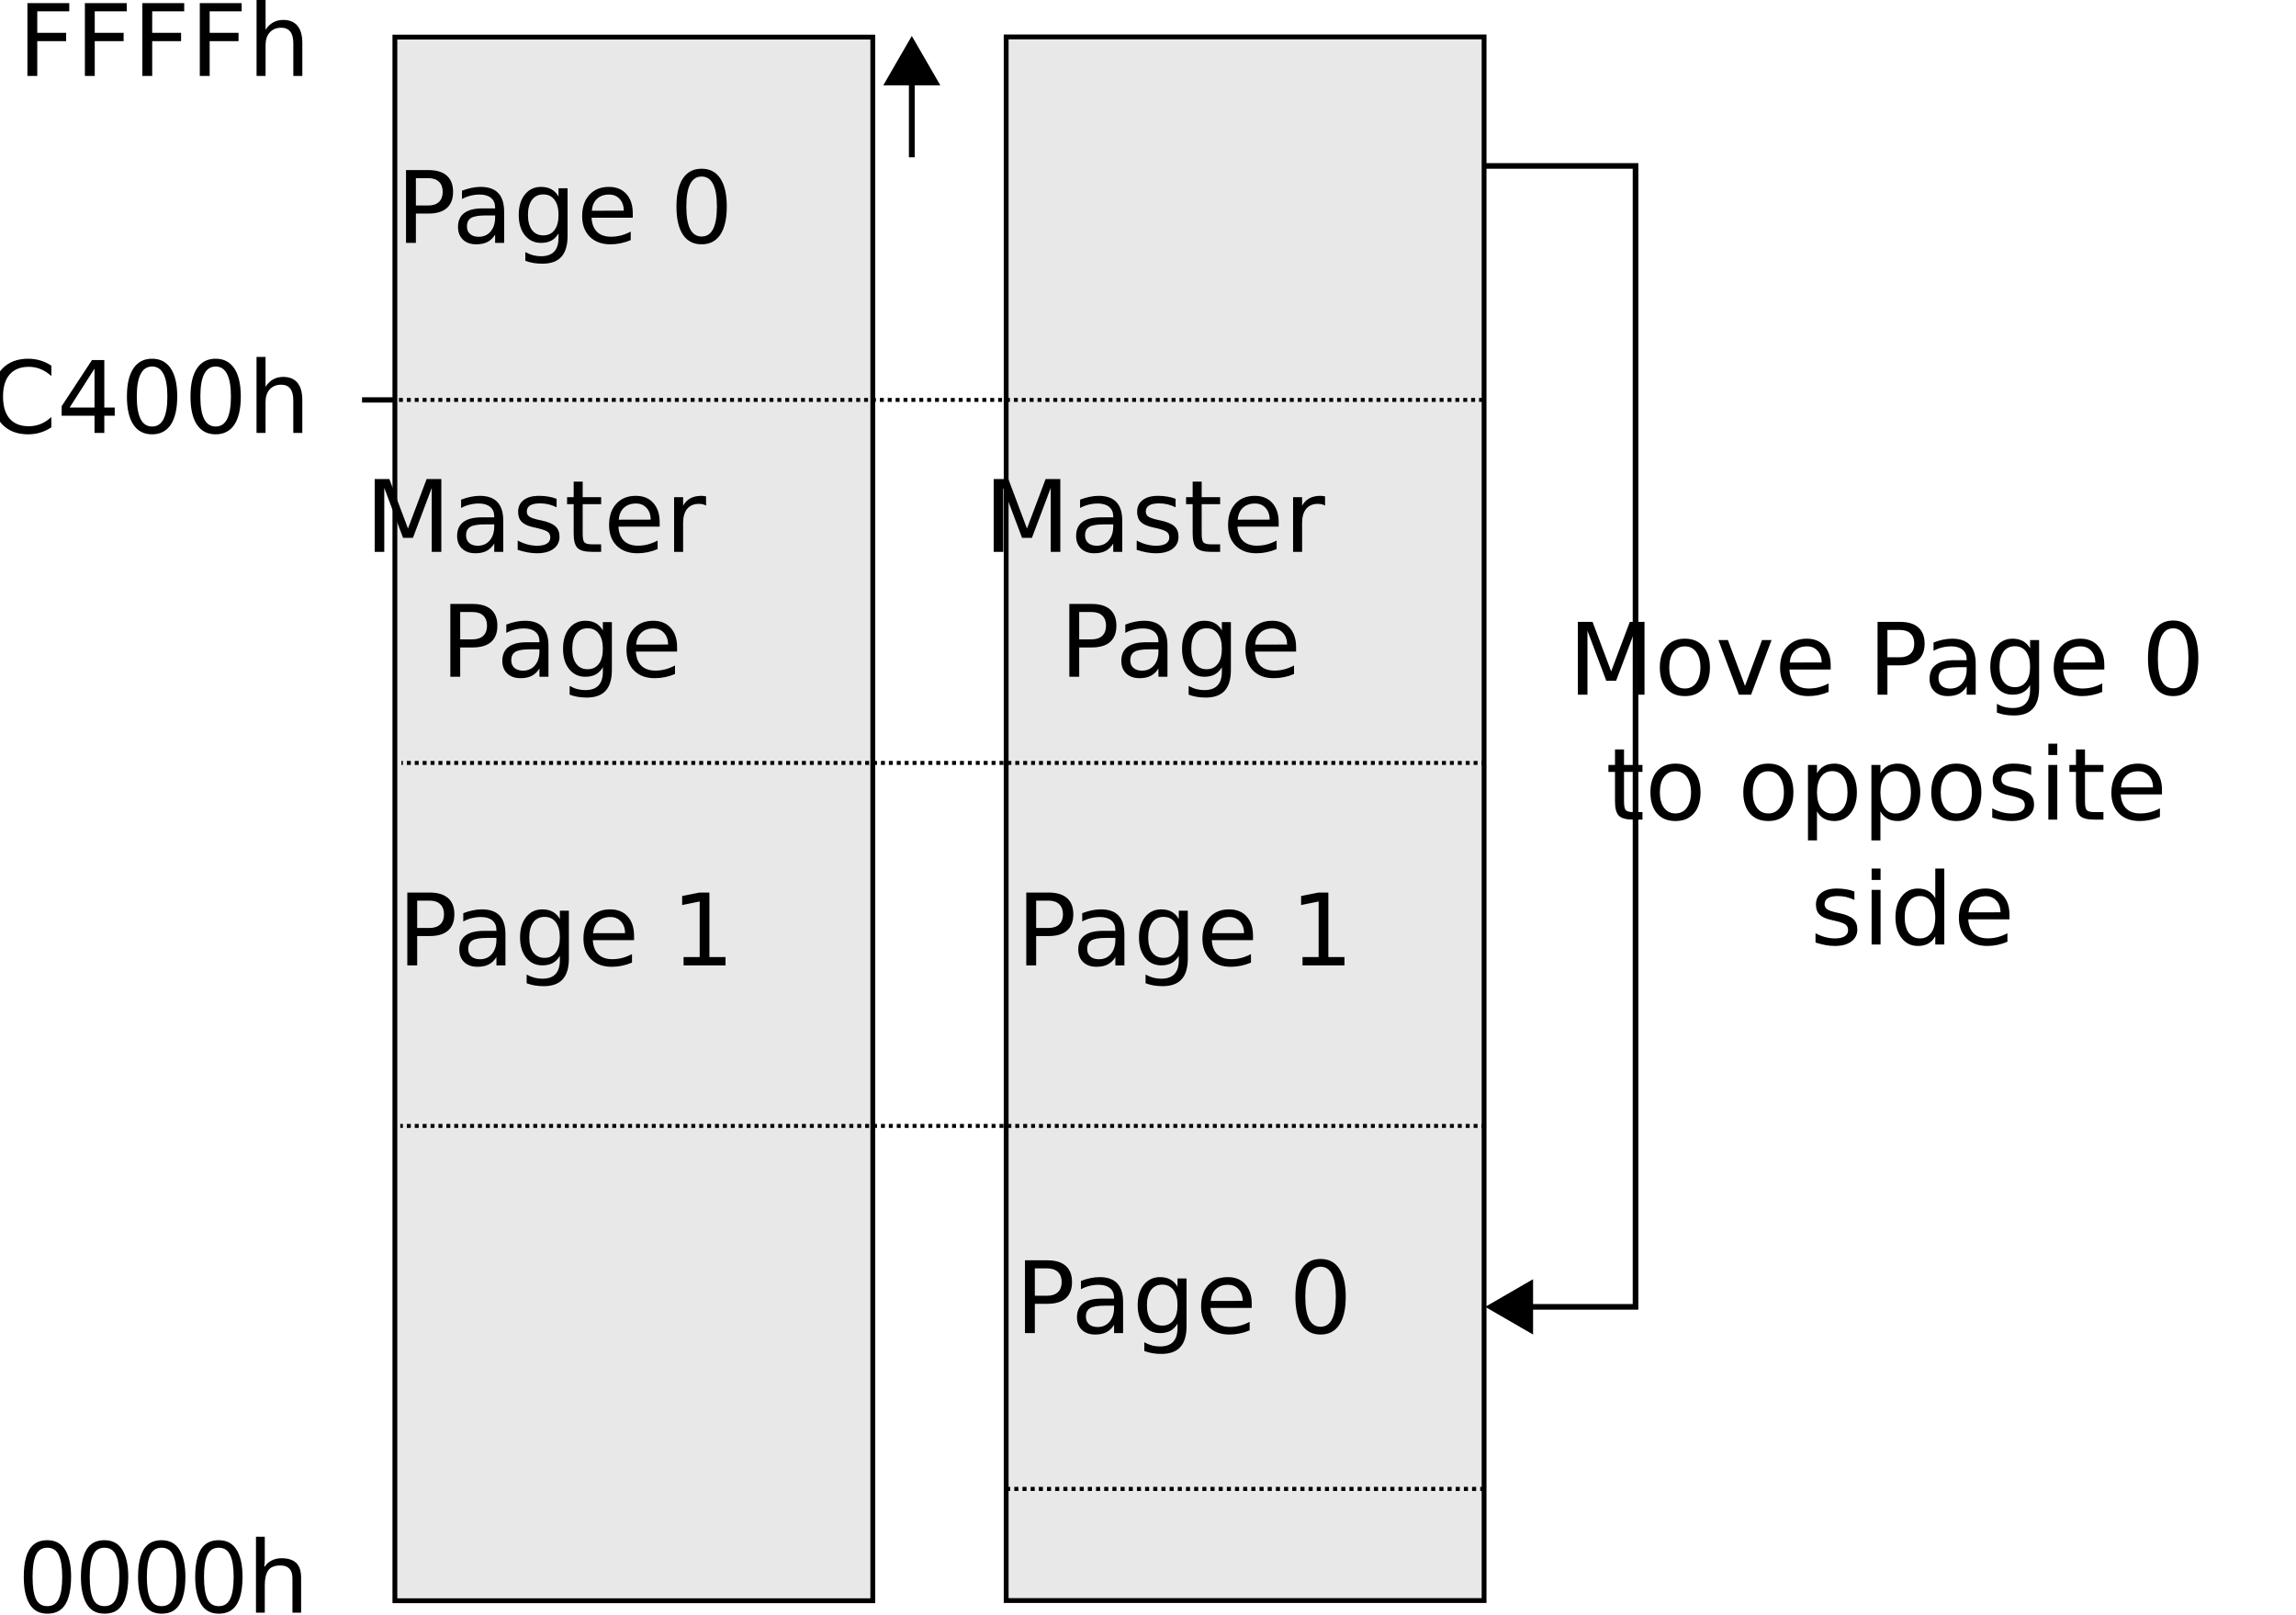
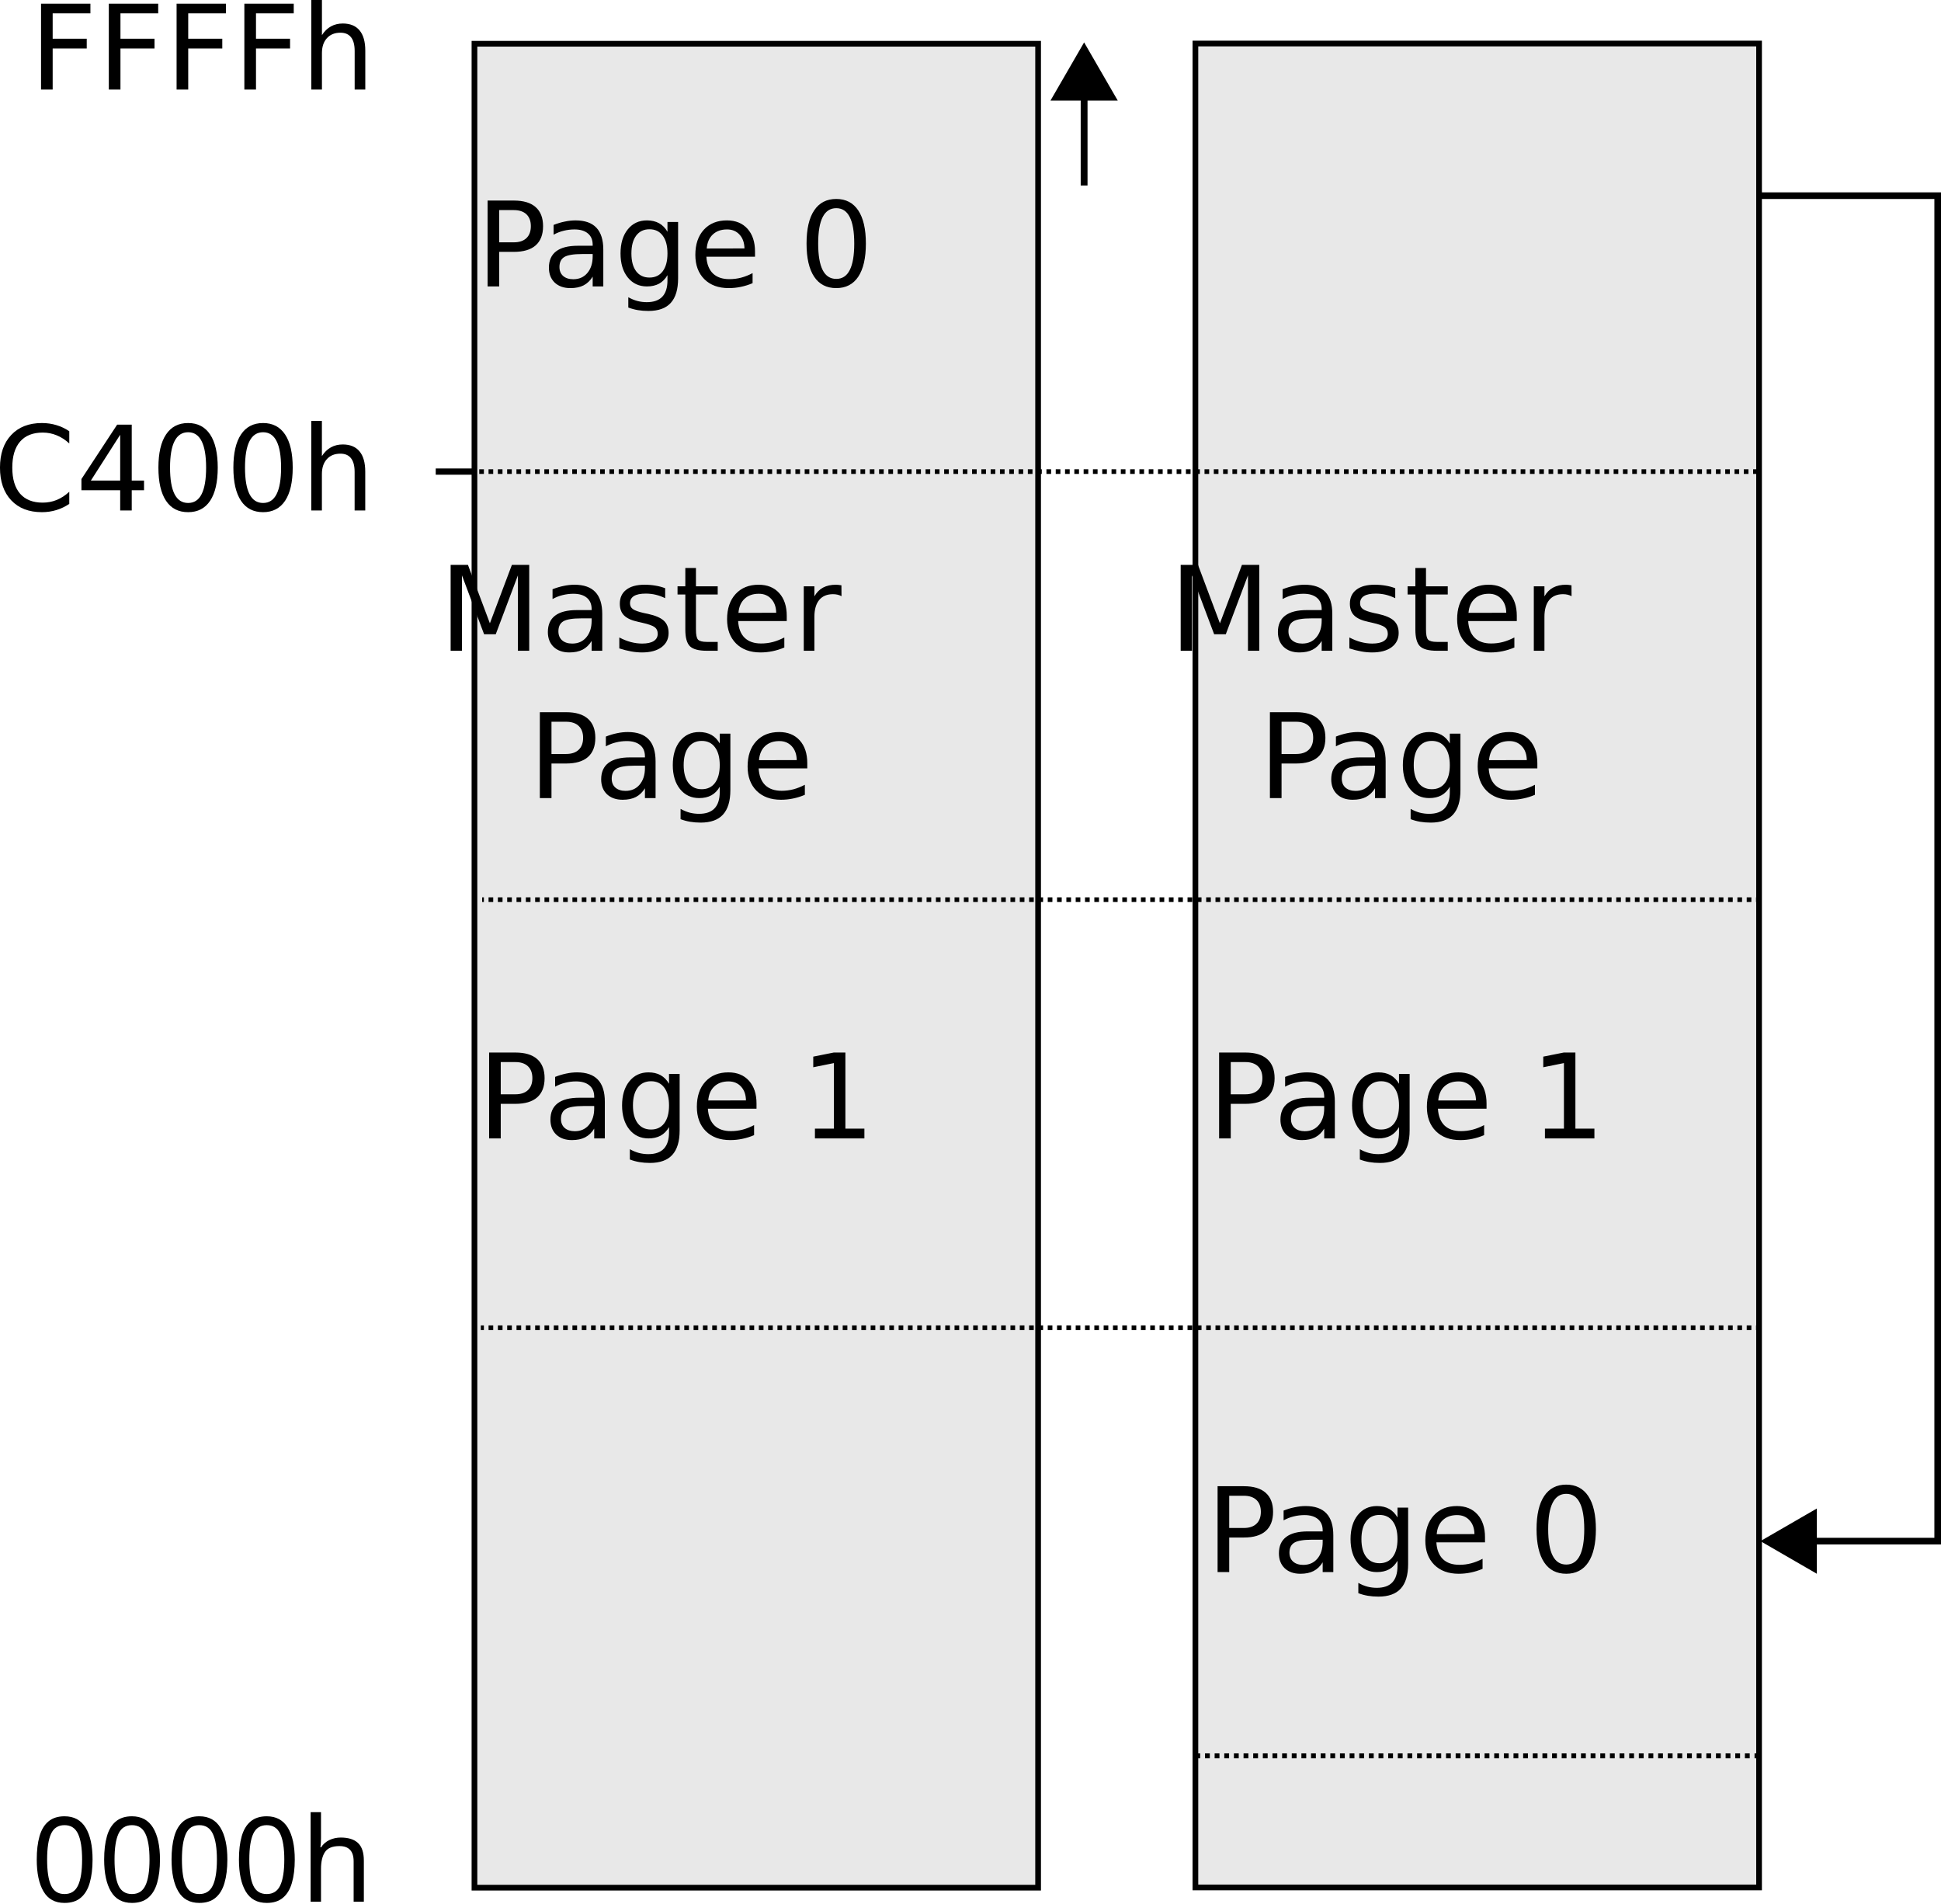
- <svg xmlns="http://www.w3.org/2000/svg" version="1.1" id="svg2" xml:space="preserve" width="674.103" height="473.761" viewBox="0 0 674.103 473.761">
+ <svg xmlns="http://www.w3.org/2000/svg" version="1.1" id="svg2" xml:space="preserve" width="483.183" height="473.761" viewBox="0 0 483.183 473.761">
  <defs id="defs6">
    <marker orient="auto" refY="0" refX="0" id="marker2410" style="overflow:visible">
      <path id="path2408" d="M 5.77,0 -2.88,5 V -5 Z" style="fill:#000000;fill-opacity:1;fill-rule:evenodd;stroke:#000000;stroke-width:1pt;stroke-opacity:1" transform="scale(0.8)" />
    </marker>
    <marker orient="auto" refY="0" refX="0" id="marker2266" style="overflow:visible">
      <path id="path2264" d="M 5.77,0 -2.88,5 V -5 Z" style="fill:#000000;fill-opacity:1;fill-rule:evenodd;stroke:#000000;stroke-width:1pt;stroke-opacity:1" transform="scale(0.8)" />
    </marker>
    <marker orient="auto" refY="0" refX="0" id="marker2086" style="overflow:visible">
      <path id="path2084" d="M 5.77,0 -2.88,5 V -5 Z" style="fill:#000000;fill-opacity:1;fill-rule:evenodd;stroke:#000000;stroke-width:1pt;stroke-opacity:1" transform="scale(0.8)" />
    </marker>
    <marker orient="auto" refY="0" refX="0" id="TriangleOutL" style="overflow:visible">
      <path id="path1378" d="M 5.77,0 -2.88,5 V -5 Z" style="fill:#000000;fill-opacity:1;fill-rule:evenodd;stroke:#000000;stroke-width:1pt;stroke-opacity:1" transform="scale(0.8)" />
    </marker>
    <marker orient="auto" refY="0" refX="0" id="TriangleOutL-9" style="overflow:visible">
      <path id="path1378-3" d="M 5.77,0 -2.88,5 V -5 Z" style="fill:#000000;fill-opacity:1;fill-rule:evenodd;stroke:#000000;stroke-width:1pt;stroke-opacity:1" transform="scale(0.8)" />
    </marker>
    <marker orient="auto" refY="0" refX="0" id="TriangleOutL-6" style="overflow:visible">
      <path id="path1378-1" d="M 5.77,0 -2.88,5 V -5 Z" style="fill:#000000;fill-opacity:1;fill-rule:evenodd;stroke:#000000;stroke-width:1pt;stroke-opacity:1" transform="scale(0.8)" />
    </marker>
    <marker orient="auto" refY="0" refX="0" id="TriangleOutL-1" style="overflow:visible">
      <path id="path1378-30" d="M 5.77,0 -2.88,5 V -5 Z" style="fill:#000000;fill-opacity:1;fill-rule:evenodd;stroke:#000000;stroke-width:1pt;stroke-opacity:1" transform="scale(0.8)" />
    </marker>
  </defs>
-   <g id="g10" transform="matrix(1.333333,0,0,-1.333333,-1.532541,473.3345)">
+   <g id="g10" transform="matrix(1.333333,0,0,-1.333333,0.636744,473.3345)">
    <path style="fill:none;stroke:#000000;stroke-width:1.237;stroke-linecap:butt;stroke-linejoin:miter;stroke-miterlimit:4;stroke-dasharray:none;stroke-opacity:1;marker-end:url(#marker2410)" d="m 317.364,318.473 h 43.927 V 67.311 h -26.071" id="path2406" />
    <g id="g42">
      <text id="text48" style="font-variant:normal;font-weight:normal;font-size:22px;font-family:'DejaVu Sans';-inkscape-font-specification:DejaVuSans;writing-mode:lr-tb;fill:#000000;fill-opacity:1;fill-rule:nonzero;stroke:none" transform="matrix(1,0,0,-1,5.02734,338.286)">
        <tspan id="tspan44" y="0" x="0 12.65 25.3 38.016 50.666">FFFFh</tspan>
        <tspan id="tspan46" x="0" y="0" />
      </text>
    </g>
    <path id="path14" style="fill:#e8e8e8;fill-opacity:1;fill-rule:nonzero;stroke:none;stroke-width:0.133" d="M 88.062,2.621 H 193.339 V 346.875 H 88.062 Z" />
    <path id="path14-1" style="fill:#e8e8e8;fill-opacity:1;fill-rule:nonzero;stroke:none;stroke-width:0.133" d="M 222.706,2.662 H 327.942 V 346.875 H 222.706 Z" />
-     <text style="font-variant:normal;font-weight:normal;font-size:18px;font-family:'DejaVu Sans';-inkscape-font-specification:DejaVuSans;writing-mode:lr-tb;fill:#000000;fill-opacity:1;fill-rule:nonzero;stroke:none;stroke-width:1" id="text66-9-6-4-2" x="436.58" y="-202.077" transform="scale(1,-1)">
-       <tspan x="440.082" y="-202.077" style="font-style:normal;font-variant:normal;font-weight:normal;font-stretch:normal;font-size:22px;font-family:'DejaVu Sans';-inkscape-font-specification:'DejaVu Sans, Normal';font-variant-ligatures:normal;font-variant-caps:normal;font-variant-numeric:normal;font-feature-settings:normal;text-align:center;writing-mode:lr-tb;text-anchor:middle;stroke-width:1" id="tspan2591">Move Page 0 </tspan>
-       <tspan x="440.082" y="-174.577" style="font-style:normal;font-variant:normal;font-weight:normal;font-stretch:normal;font-size:22px;font-family:'DejaVu Sans';-inkscape-font-specification:'DejaVu Sans, Normal';font-variant-ligatures:normal;font-variant-caps:normal;font-variant-numeric:normal;font-feature-settings:normal;text-align:center;writing-mode:lr-tb;text-anchor:middle;stroke-width:1" id="tspan2595">to opposite </tspan>
-       <tspan x="436.58" y="-147.077" style="font-style:normal;font-variant:normal;font-weight:normal;font-stretch:normal;font-size:22px;font-family:'DejaVu Sans';-inkscape-font-specification:'DejaVu Sans, Normal';font-variant-ligatures:normal;font-variant-caps:normal;font-variant-numeric:normal;font-feature-settings:normal;text-align:center;writing-mode:lr-tb;text-anchor:middle;stroke-width:1" id="tspan1044">side</tspan>
-     </text>
    <path id="path16-0" style="fill:none;stroke:#000000;stroke-width:1.063;stroke-linecap:butt;stroke-linejoin:miter;stroke-miterlimit:4;stroke-dasharray:none;stroke-opacity:1" d="M 88.104,2.621 H 193.339 V 346.833 H 88.104 Z" />
    <path id="path16-0-6" style="fill:none;stroke:#000000;stroke-width:1.063;stroke-linecap:butt;stroke-linejoin:miter;stroke-miterlimit:4;stroke-dasharray:none;stroke-opacity:1" d="M 222.706,2.662 H 327.942 V 346.875 H 222.706 Z" />
    <text style="font-variant:normal;font-weight:normal;font-size:18px;font-family:'DejaVu Sans';-inkscape-font-specification:DejaVuSans;writing-mode:lr-tb;fill:#000000;fill-opacity:1;fill-rule:nonzero;stroke:none;stroke-width:1" id="text66" x="139.091" y="-233.52" transform="scale(1,-1)">
      <tspan x="139.091" id="tspan64" y="-233.52" style="font-style:normal;font-variant:normal;font-weight:normal;font-stretch:normal;font-size:22px;font-family:'DejaVu Sans';-inkscape-font-specification:'DejaVu Sans, Normal';font-variant-ligatures:normal;font-variant-caps:normal;font-variant-numeric:normal;font-feature-settings:normal;text-align:center;writing-mode:lr-tb;text-anchor:middle;stroke-width:1">Master</tspan>
      <tspan x="139.091" y="-206.02" id="tspan1023" style="font-style:normal;font-variant:normal;font-weight:normal;font-stretch:normal;font-size:22px;font-family:'DejaVu Sans';-inkscape-font-specification:'DejaVu Sans, Normal';font-variant-ligatures:normal;font-variant-caps:normal;font-variant-numeric:normal;font-feature-settings:normal;text-align:center;writing-mode:lr-tb;text-anchor:middle;stroke-width:1">Page</tspan>
    </text>
    <text style="font-variant:normal;font-weight:normal;font-size:18px;font-family:'DejaVu Sans';-inkscape-font-specification:DejaVuSans;writing-mode:lr-tb;fill:#000000;fill-opacity:1;fill-rule:nonzero;stroke:none;stroke-width:1" id="text66-9" x="140.112" y="-142.491" transform="scale(1,-1)">
      <tspan x="140.112" y="-142.491" id="tspan1023-9" style="font-style:normal;font-variant:normal;font-weight:normal;font-stretch:normal;font-size:22px;font-family:'DejaVu Sans';-inkscape-font-specification:'DejaVu Sans, Normal';font-variant-ligatures:normal;font-variant-caps:normal;font-variant-numeric:normal;font-feature-settings:normal;text-align:center;writing-mode:lr-tb;text-anchor:middle;stroke-width:1">Page 1</tspan>
    </text>
    <text style="font-variant:normal;font-weight:normal;font-size:18px;font-family:'DejaVu Sans';-inkscape-font-specification:DejaVuSans;writing-mode:lr-tb;fill:#000000;fill-opacity:1;fill-rule:nonzero;stroke:none;stroke-width:1" id="text66-9-8" x="139.827" y="-301.532" transform="scale(1,-1)">
      <tspan x="139.827" y="-301.532" id="tspan1023-9-7" style="font-style:normal;font-variant:normal;font-weight:normal;font-stretch:normal;font-size:22px;font-family:'DejaVu Sans';-inkscape-font-specification:'DejaVu Sans, Normal';font-variant-ligatures:normal;font-variant-caps:normal;font-variant-numeric:normal;font-feature-settings:normal;text-align:center;writing-mode:lr-tb;text-anchor:middle;stroke-width:1">Page 0</tspan>
    </text>
    <text style="font-variant:normal;font-weight:normal;font-size:18px;font-family:'DejaVu Sans';-inkscape-font-specification:DejaVuSans;writing-mode:lr-tb;fill:#000000;fill-opacity:1;fill-rule:nonzero;stroke:none;stroke-width:1" id="text66-0" x="275.394" y="-233.52" transform="scale(1,-1)">
      <tspan x="275.394" id="tspan64-4" y="-233.52" style="font-style:normal;font-variant:normal;font-weight:normal;font-stretch:normal;font-size:22px;font-family:'DejaVu Sans';-inkscape-font-specification:'DejaVu Sans, Normal';font-variant-ligatures:normal;font-variant-caps:normal;font-variant-numeric:normal;font-feature-settings:normal;text-align:center;writing-mode:lr-tb;text-anchor:middle;stroke-width:1">Master</tspan>
      <tspan x="275.394" y="-206.02" id="tspan1023-0" style="font-style:normal;font-variant:normal;font-weight:normal;font-stretch:normal;font-size:22px;font-family:'DejaVu Sans';-inkscape-font-specification:'DejaVu Sans, Normal';font-variant-ligatures:normal;font-variant-caps:normal;font-variant-numeric:normal;font-feature-settings:normal;text-align:center;writing-mode:lr-tb;text-anchor:middle;stroke-width:1">Page</tspan>
    </text>
    <text style="font-variant:normal;font-weight:normal;font-size:18px;font-family:'DejaVu Sans';-inkscape-font-specification:DejaVuSans;writing-mode:lr-tb;fill:#000000;fill-opacity:1;fill-rule:nonzero;stroke:none;stroke-width:1" id="text66-9-6" x="276.404" y="-142.491" transform="scale(1,-1)">
      <tspan x="276.404" y="-142.491" id="tspan1023-9-6" style="font-style:normal;font-variant:normal;font-weight:normal;font-stretch:normal;font-size:22px;font-family:'DejaVu Sans';-inkscape-font-specification:'DejaVu Sans, Normal';font-variant-ligatures:normal;font-variant-caps:normal;font-variant-numeric:normal;font-feature-settings:normal;text-align:center;writing-mode:lr-tb;text-anchor:middle;stroke-width:1">Page 1</tspan>
    </text>
    <text style="font-variant:normal;font-weight:normal;font-size:18px;font-family:'DejaVu Sans';-inkscape-font-specification:DejaVuSans;writing-mode:lr-tb;fill:#000000;fill-opacity:1;fill-rule:nonzero;stroke:none;stroke-width:1" id="text66-9-8-2" x="276.119" y="-61.532" transform="scale(1,-1)">
      <tspan x="276.119" y="-61.532" id="tspan1023-9-7-1" style="font-style:normal;font-variant:normal;font-weight:normal;font-stretch:normal;font-size:22px;font-family:'DejaVu Sans';-inkscape-font-specification:'DejaVu Sans, Normal';font-variant-ligatures:normal;font-variant-caps:normal;font-variant-numeric:normal;font-feature-settings:normal;text-align:center;writing-mode:lr-tb;text-anchor:middle;stroke-width:1">Page 0</tspan>
    </text>
    <path id="path82-1-6" style="fill:none;stroke:#000000;stroke-width:0.9;stroke-linecap:butt;stroke-linejoin:miter;stroke-miterlimit:4;stroke-dasharray:0.9, 0.9;stroke-dashoffset:0;stroke-opacity:1" d="M 327.996,27.234 H 223.082" />
    <path id="path50-8-8" style="fill:none;stroke:#000000;stroke-width:0.87;stroke-linecap:butt;stroke-linejoin:miter;stroke-miterlimit:4;stroke-dasharray:0.87, 0.87;stroke-dashoffset:0;stroke-opacity:1" d="M 328.246,187.054 H 89.539" />
    <path id="path54-5-3" style="fill:none;stroke:#000000;stroke-width:0.868;stroke-linecap:butt;stroke-linejoin:miter;stroke-miterlimit:4;stroke-dasharray:0.868, 0.868;stroke-dashoffset:0;stroke-opacity:1" d="M 327.699,266.965 H 88.466" />
    <path id="path50-8-9" style="fill:none;stroke:#000000;stroke-width:0.87;stroke-linecap:butt;stroke-linejoin:miter;stroke-miterlimit:4;stroke-dasharray:0.87, 0.87;stroke-dashoffset:0;stroke-opacity:1" d="M 328.246,107.144 H 89.289" />
    <text xml:space="preserve" style="font-style:normal;font-variant:normal;font-weight:normal;font-stretch:normal;font-size:16px;line-height:1.25;font-family:sans-serif;-inkscape-font-specification:'sans-serif, Normal';font-variant-ligatures:normal;font-variant-caps:normal;font-variant-numeric:normal;font-feature-settings:normal;text-align:start;letter-spacing:0px;word-spacing:0px;writing-mode:lr-tb;text-anchor:start;fill:#000000;fill-opacity:1;stroke:none;stroke-width:0.75" x="5.303" y="0.008" id="text1951" transform="scale(1,-1)">
      <tspan id="tspan1949" x="5.303" y="0.008" style="font-style:normal;font-variant:normal;font-weight:normal;font-stretch:normal;font-size:22px;font-family:sans-serif;-inkscape-font-specification:'sans-serif, Normal';font-variant-ligatures:normal;font-variant-caps:normal;font-variant-numeric:normal;font-feature-settings:normal;text-align:start;writing-mode:lr-tb;text-anchor:start;stroke-width:0.75">0000h</tspan>
    </text>
    <path style="fill:none;stroke:#000000;stroke-width:1.275;stroke-linecap:butt;stroke-linejoin:miter;stroke-miterlimit:4;stroke-dasharray:none;stroke-opacity:1;marker-end:url(#TriangleOutL-1)" d="m 201.928,320.374 v 19.47" id="path1234" />
    <path id="path50-8-8-6" style="fill:none;stroke:#000000;stroke-width:1.166;stroke-linecap:butt;stroke-linejoin:miter;stroke-miterlimit:4;stroke-dasharray:none;stroke-dashoffset:0;stroke-opacity:1" d="M 88.466,266.965 H 80.874" />
    <text style="font-variant:normal;font-weight:normal;font-size:22px;font-family:'DejaVu Sans';-inkscape-font-specification:DejaVuSans;writing-mode:lr-tb;fill:#000000;fill-opacity:1;fill-rule:nonzero;stroke:none;stroke-width:1" id="text48-9" x="-1.713" y="-259.705" transform="scale(1,-1)">
      <tspan style="stroke-width:1" id="tspan46-8" x="-1.713" y="-259.705">C400h</tspan>
    </text>
  </g>
</svg>
